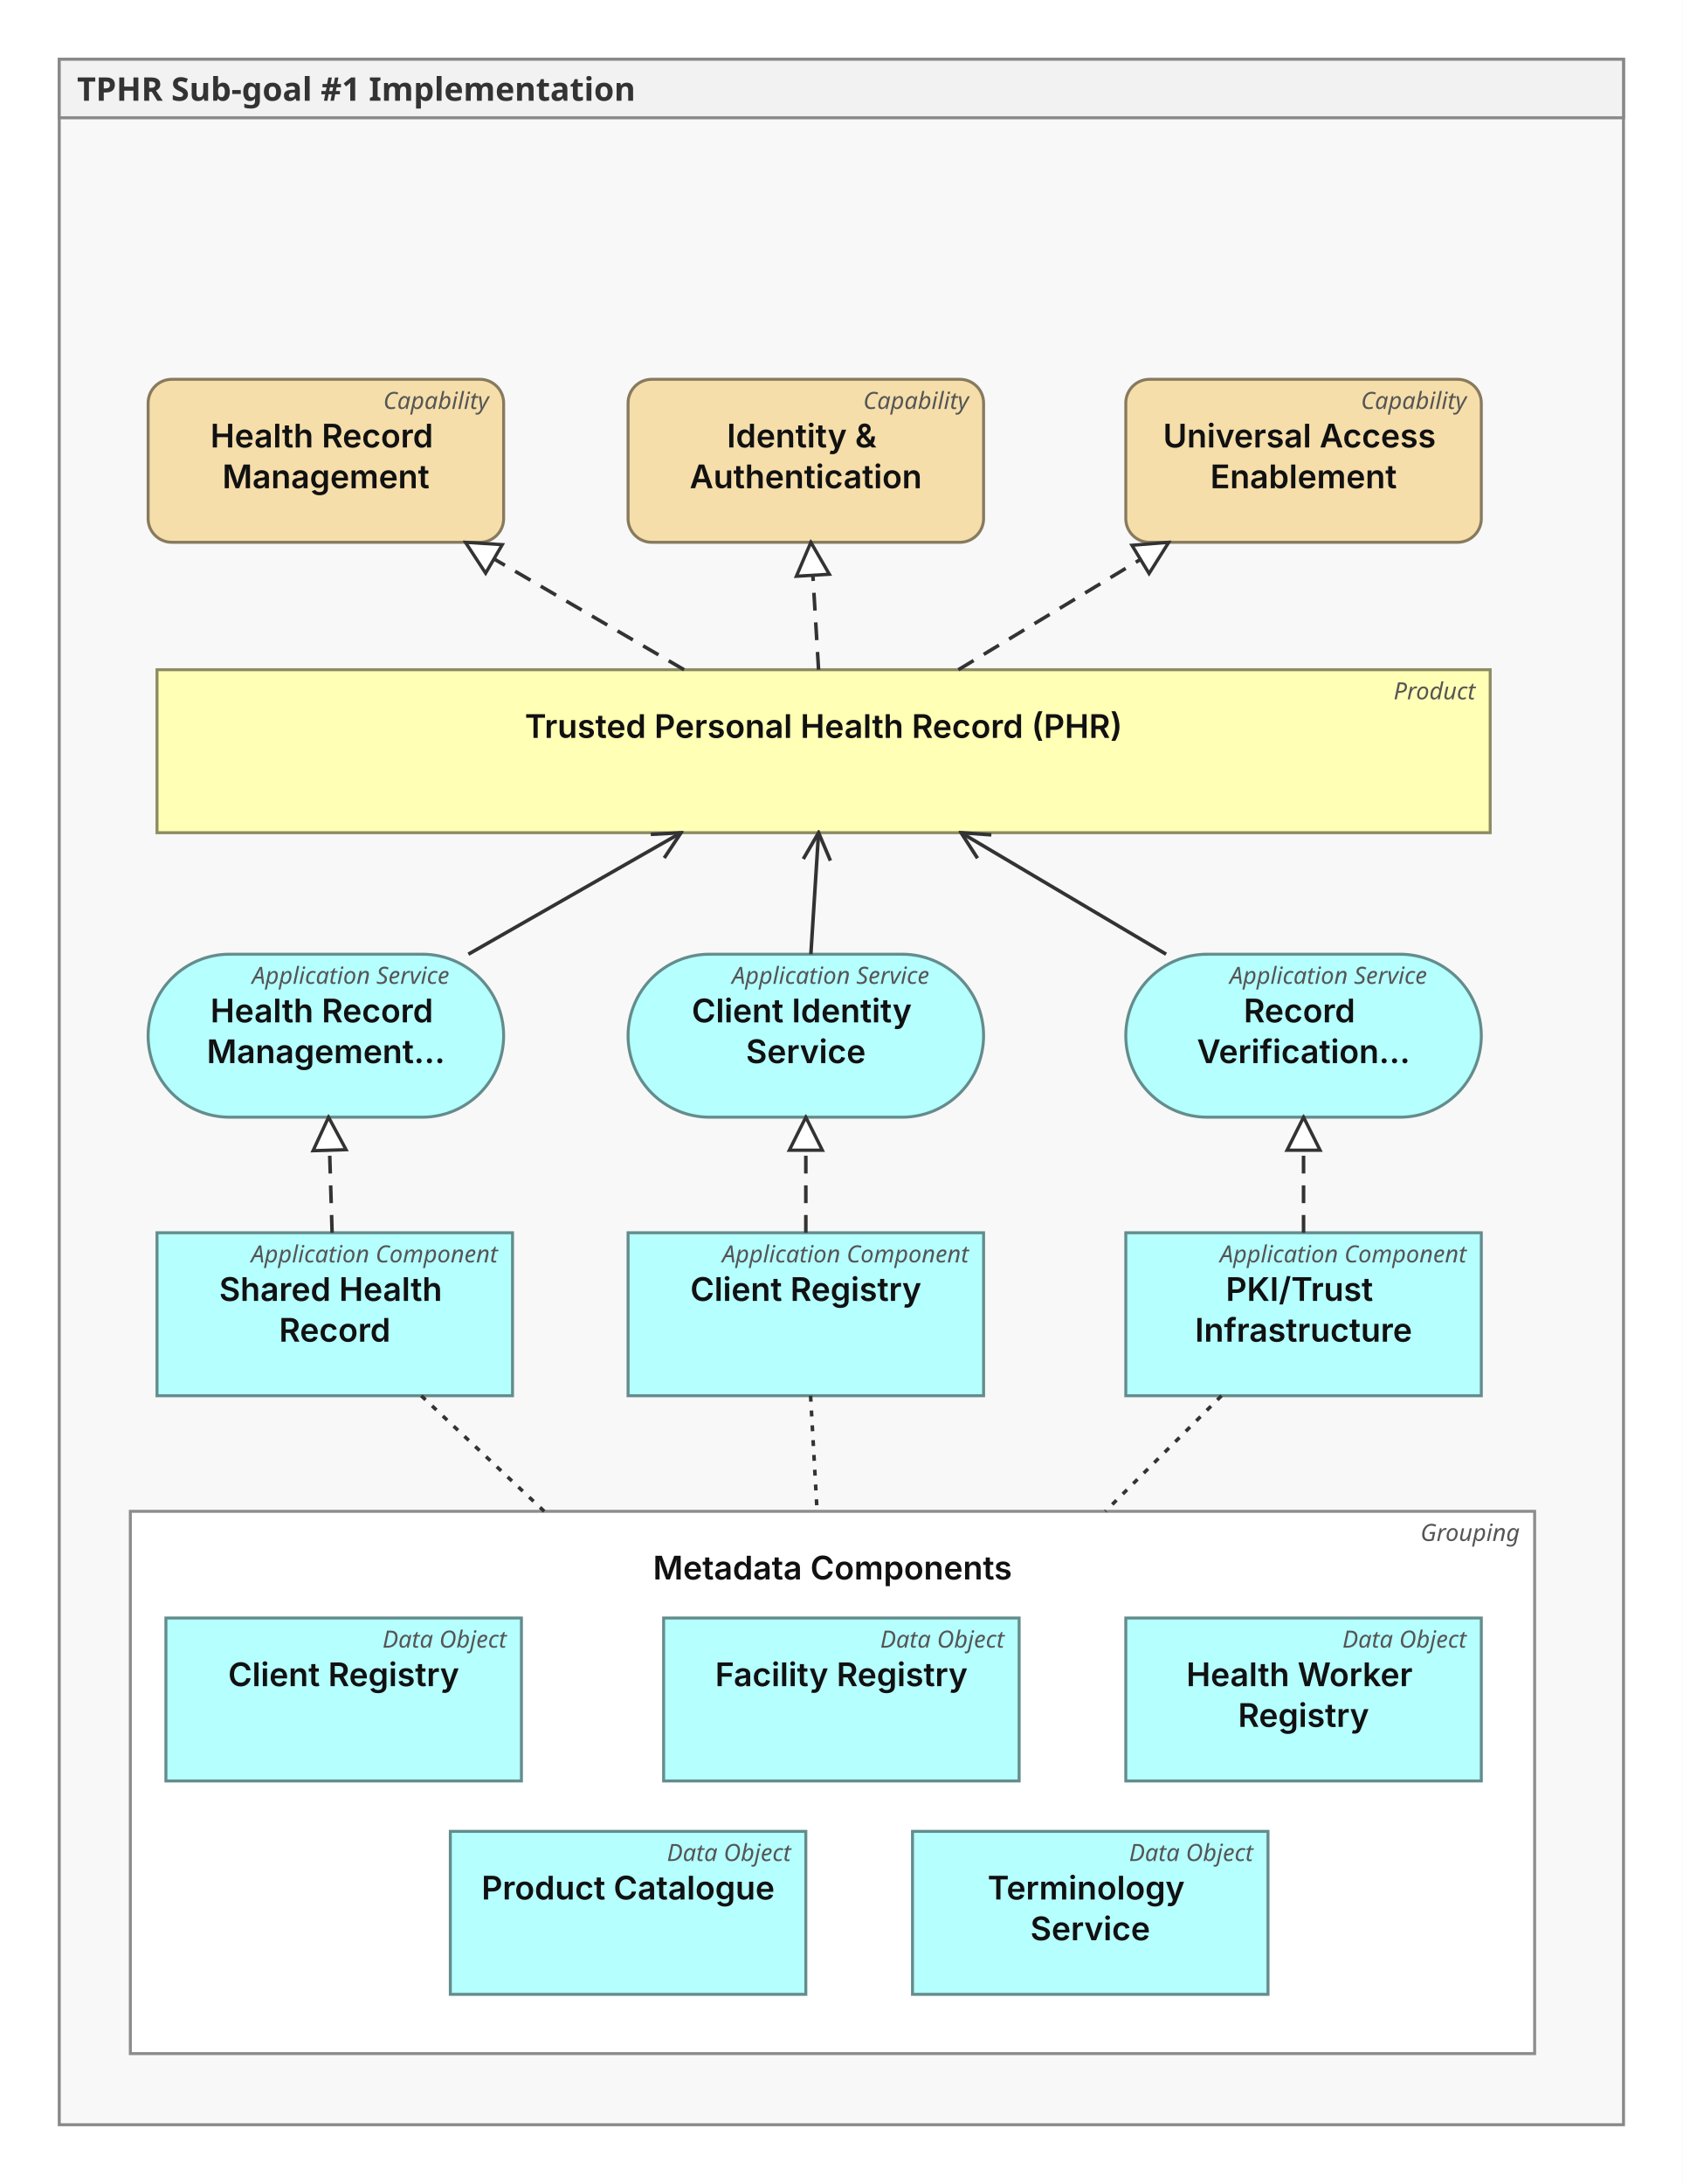
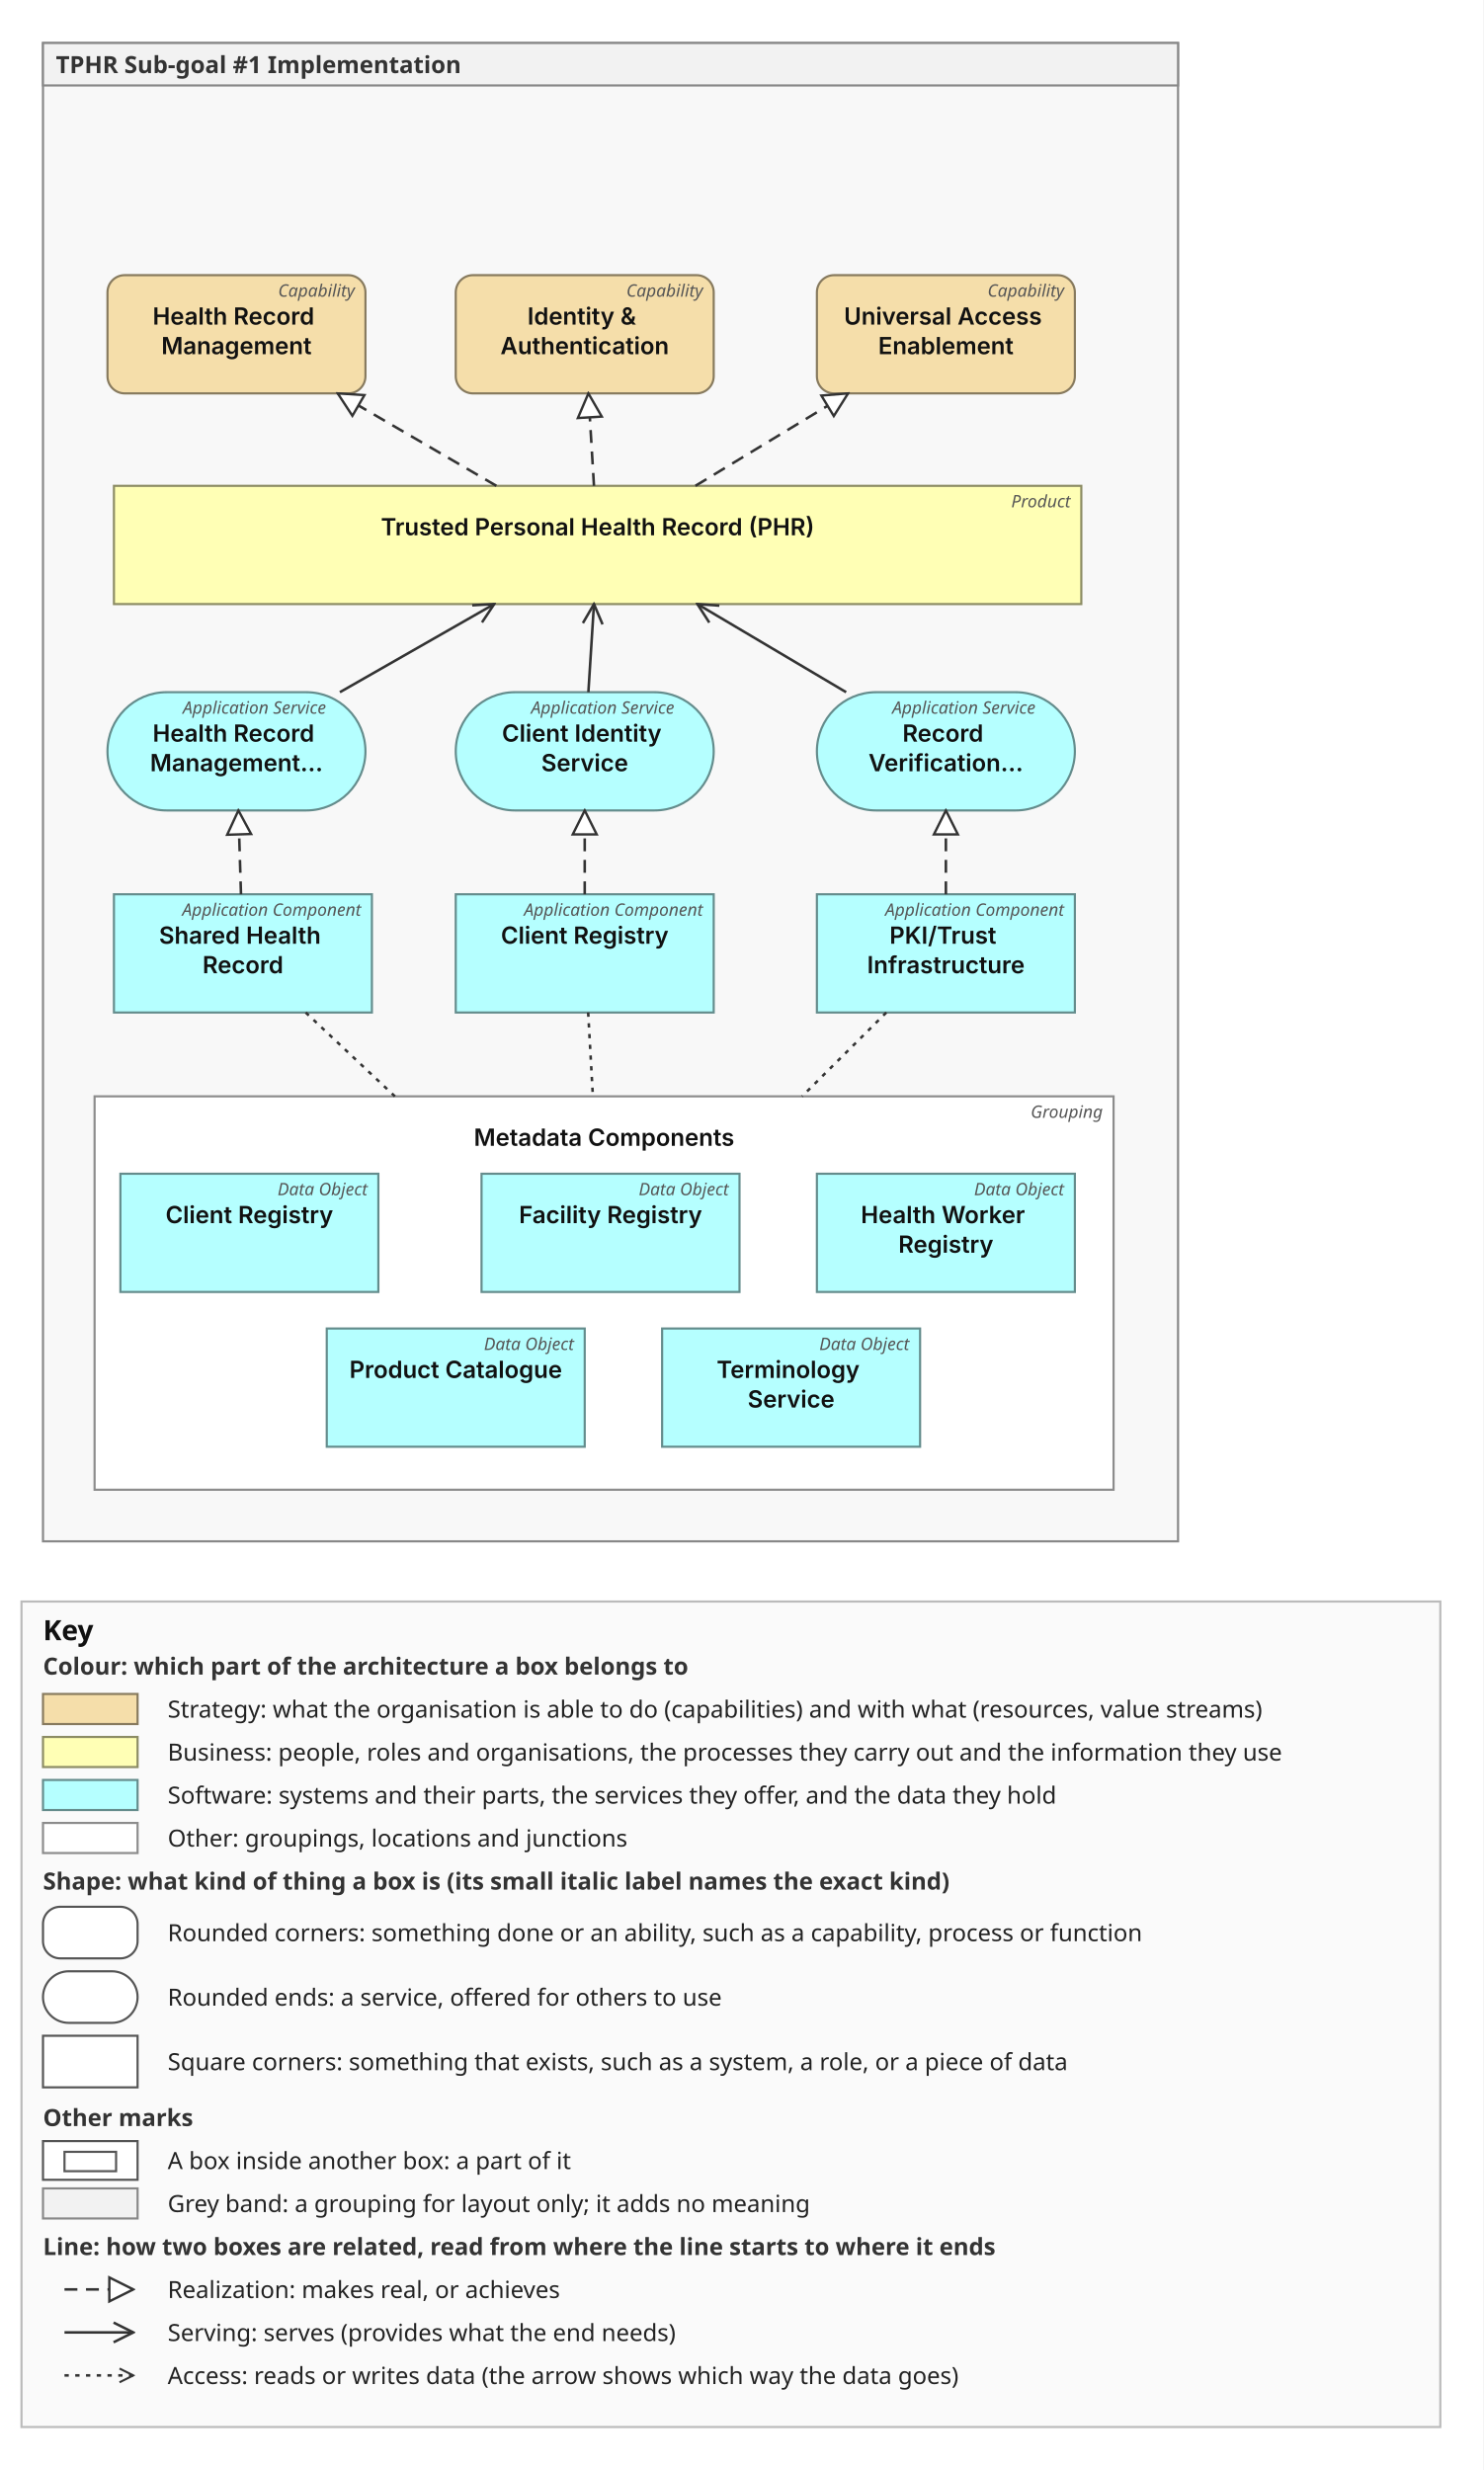
- <svg xmlns="http://www.w3.org/2000/svg" viewBox="258 109 568 737" width="568" height="737" role="img" aria-labelledby="av-title">
+ <svg xmlns="http://www.w3.org/2000/svg" viewBox="258 109 690 1149" width="690" height="1149" role="img" aria-labelledby="av-title">
  <style>
.av-name{font:600 11px system-ui,-apple-system,"Segoe UI",sans-serif;fill:#111}
.av-type{font:italic 8px system-ui,sans-serif;fill:#555}
.av-group{font:600 11px system-ui,sans-serif;fill:#333}
.av-note{font:10px system-ui,sans-serif;fill:#222}
+ .av-key{font:11px system-ui,sans-serif;fill:#222}
+ .av-keyh{font:600 11px system-ui,sans-serif;fill:#333}
+ .av-keyt{font:700 13px system-ui,sans-serif;fill:#111}
.av-rel{font:9px system-ui,sans-serif;fill:#333;paint-order:stroke;stroke:#fff;stroke-width:3px}
a:hover rect,a:hover polygon,a:focus rect,a:focus polygon{stroke:#06c;stroke-width:2.5}
</style>
  <defs>
    <marker id="arrow-open" viewBox="0 0 12 12" refX="11" refY="6" markerWidth="11" markerHeight="11" orient="auto-start-reverse" markerUnits="userSpaceOnUse">
      <path d="M1 1 L11 6 L1 11" fill="none" stroke="#333" stroke-width="1.3" />
    </marker>
    <marker id="arrow-filled" viewBox="0 0 12 12" refX="11" refY="6" markerWidth="11" markerHeight="11" orient="auto-start-reverse" markerUnits="userSpaceOnUse">
      <path d="M1 1 L11 6 L1 11 Z" fill="#333" />
    </marker>
    <marker id="arrow-small" viewBox="0 0 10 10" refX="9" refY="5" markerWidth="8" markerHeight="8" orient="auto-start-reverse" markerUnits="userSpaceOnUse">
      <path d="M1 1 L9 5 L1 9" fill="none" stroke="#333" stroke-width="1.2" />
    </marker>
    <marker id="triangle-hollow" viewBox="0 0 14 14" refX="13" refY="7" markerWidth="13" markerHeight="13" orient="auto-start-reverse" markerUnits="userSpaceOnUse">
      <path d="M1 1 L13 7 L1 13 Z" fill="#fff" stroke="#333" stroke-width="1.2" />
    </marker>
    <marker id="diamond-filled" viewBox="0 0 16 10" refX="1" refY="5" markerWidth="16" markerHeight="10" orient="auto-start-reverse" markerUnits="userSpaceOnUse">
      <path d="M1 5 L8 1 L15 5 L8 9 Z" fill="#333" />
    </marker>
    <marker id="diamond-hollow" viewBox="0 0 16 10" refX="1" refY="5" markerWidth="16" markerHeight="10" orient="auto-start-reverse" markerUnits="userSpaceOnUse">
      <path d="M1 5 L8 1 L15 5 L8 9 Z" fill="#fff" stroke="#333" stroke-width="1.2" />
    </marker>
    <marker id="dot" viewBox="0 0 8 8" refX="4" refY="4" markerWidth="7" markerHeight="7" orient="auto" markerUnits="userSpaceOnUse">
      <circle cx="4" cy="4" r="3.2" fill="#333" />
    </marker>
    <pattern id="missing" width="8" height="8" patternUnits="userSpaceOnUse" patternTransform="rotate(45)">
      <rect width="8" height="8" fill="#fff" />
      <line x1="0" y1="0" x2="0" y2="8" stroke="#d33" stroke-width="2" />
    </pattern>
  </defs>
-   <rect x="258" y="109" width="568" height="737" fill="#fff" />
+   <rect x="258" y="109" width="690" height="1149" fill="#fff" />
  <g class="av-g">
    <rect x="278" y="129" width="528" height="697" fill="#f2f2f2" fill-opacity=".55" stroke="#888" />
    <rect x="278" y="129" width="528" height="19.75" fill="#f2f2f2" stroke="#888" />
    <text class="av-group" x="284" y="143">TPHR Sub-goal #1 Implementation</text>
  </g>
-   <a href="../../../en/dpi-h-ra/archimate/0.2.0-draft.1/elements/id-38ecb0396c034d6ea3fb5eed5ff5764f/" target="_top">
+   <a href="../../../en/dpi-h-ra/archimate/0.2.0-draft.1/elements/client-registry-38ec/" target="_top">
    <rect x="470" y="525" width="120" height="55" fill="#b5ffff" stroke="#648c8c" stroke-width="1" />
    <text class="av-type" x="585" y="535" text-anchor="end">Application Component</text>
    <text class="av-name" x="530" y="548" text-anchor="middle">
      <tspan x="530" dy="0">Client Registry</tspan>
    </text>
  </a>
-   <a href="../../../en/dpi-h-ra/archimate/0.2.0-draft.1/elements/id-0d5ff93d0cad4f7693b1f14f4ffd76d7/" target="_top">
+   <a href="../../../en/dpi-h-ra/archimate/0.2.0-draft.1/elements/pki-trust-infrastructure-0d5f/" target="_top">
    <rect x="638" y="525" width="120" height="55" fill="#b5ffff" stroke="#648c8c" stroke-width="1" />
    <text class="av-type" x="753" y="535" text-anchor="end">Application Component</text>
    <text class="av-name" x="698" y="548" text-anchor="middle">
      <tspan x="698" dy="0">PKI/Trust</tspan>
      <tspan x="698" dy="13.75">Infrastructure</tspan>
    </text>
  </a>
-   <a href="../../../en/dpi-h-ra/archimate/0.2.0-draft.1/elements/id-4e71b7c7b7084f5a87a9762d5a9b01b9/" target="_top">
+   <a href="../../../en/dpi-h-ra/archimate/0.2.0-draft.1/elements/metadata-components/" target="_top">
    <rect x="302" y="619" width="474" height="183" fill="#ffffff" stroke="#8c8c8c" stroke-width="1" />
    <text class="av-type" x="771" y="629" text-anchor="end">Grouping</text>
    <text class="av-name" x="539" y="642" text-anchor="middle">
      <tspan x="539" dy="0">Metadata Components</tspan>
    </text>
  </a>
-   <a href="../../../en/dpi-h-ra/archimate/0.2.0-draft.1/elements/id-99a102a22e3e4449ac5b6fa4952ed171/" target="_top">
+   <a href="../../../en/dpi-h-ra/archimate/0.2.0-draft.1/elements/terminology-service-99a1/" target="_top">
    <rect x="566" y="727" width="120" height="55" fill="#b5ffff" stroke="#648c8c" stroke-width="1" />
    <text class="av-type" x="681" y="737" text-anchor="end">Data Object</text>
    <text class="av-name" x="626" y="750" text-anchor="middle">
      <tspan x="626" dy="0">Terminology</tspan>
      <tspan x="626" dy="13.75">Service</tspan>
    </text>
  </a>
-   <a href="../../../en/dpi-h-ra/archimate/0.2.0-draft.1/elements/id-4a42a4149484497bac1454c98f5c8733/" target="_top">
+   <a href="../../../en/dpi-h-ra/archimate/0.2.0-draft.1/elements/product-catalogue/" target="_top">
    <rect x="410" y="727" width="120" height="55" fill="#b5ffff" stroke="#648c8c" stroke-width="1" />
    <text class="av-type" x="525" y="737" text-anchor="end">Data Object</text>
    <text class="av-name" x="470" y="750" text-anchor="middle">
      <tspan x="470" dy="0">Product Catalogue</tspan>
    </text>
  </a>
-   <a href="../../../en/dpi-h-ra/archimate/0.2.0-draft.1/elements/id-44d8e038b0254e02b4058e5d0a154ee2/" target="_top">
+   <a href="../../../en/dpi-h-ra/archimate/0.2.0-draft.1/elements/client-registry-44d8/" target="_top">
    <rect x="314" y="655" width="120" height="55" fill="#b5ffff" stroke="#648c8c" stroke-width="1" />
    <text class="av-type" x="429" y="665" text-anchor="end">Data Object</text>
    <text class="av-name" x="374" y="678" text-anchor="middle">
      <tspan x="374" dy="0">Client Registry</tspan>
    </text>
  </a>
-   <a href="../../../en/dpi-h-ra/archimate/0.2.0-draft.1/elements/id-4754e1a587a84ba28733fb0523c2a888/" target="_top">
+   <a href="../../../en/dpi-h-ra/archimate/0.2.0-draft.1/elements/facility-registry-4754/" target="_top">
    <rect x="482" y="655" width="120" height="55" fill="#b5ffff" stroke="#648c8c" stroke-width="1" />
    <text class="av-type" x="597" y="665" text-anchor="end">Data Object</text>
    <text class="av-name" x="542" y="678" text-anchor="middle">
      <tspan x="542" dy="0">Facility Registry</tspan>
    </text>
  </a>
-   <a href="../../../en/dpi-h-ra/archimate/0.2.0-draft.1/elements/id-7554c348b3d542848841d19710191a3d/" target="_top">
+   <a href="../../../en/dpi-h-ra/archimate/0.2.0-draft.1/elements/health-worker-registry/" target="_top">
    <rect x="638" y="655" width="120" height="55" fill="#b5ffff" stroke="#648c8c" stroke-width="1" />
    <text class="av-type" x="753" y="665" text-anchor="end">Data Object</text>
    <text class="av-name" x="698" y="678" text-anchor="middle">
      <tspan x="698" dy="0">Health Worker</tspan>
      <tspan x="698" dy="13.75">Registry</tspan>
    </text>
  </a>
-   <a href="../../../en/dpi-h-ra/archimate/0.2.0-draft.1/elements/id-6866900e5fbf48568766c1645cbd05d1/" target="_top">
+   <a href="../../../en/dpi-h-ra/archimate/0.2.0-draft.1/elements/shared-health-record-6866/" target="_top">
    <rect x="311" y="525" width="120" height="55" fill="#b5ffff" stroke="#648c8c" stroke-width="1" />
    <text class="av-type" x="426" y="535" text-anchor="end">Application Component</text>
    <text class="av-name" x="371" y="548" text-anchor="middle">
      <tspan x="371" dy="0">Shared Health</tspan>
      <tspan x="371" dy="13.75">Record</tspan>
    </text>
  </a>
-   <a href="../../../en/dpi-h-ra/archimate/0.2.0-draft.1/elements/id-0ced46147cfc4ee8b077034e4fb064be/" target="_top">
+   <a href="../../../en/dpi-h-ra/archimate/0.2.0-draft.1/elements/client-identity-service-0ced/" target="_top">
    <rect x="470" y="431" width="120" height="55" rx="27.5" fill="#b5ffff" stroke="#648c8c" stroke-width="1" />
    <text class="av-type" x="571.667" y="441" text-anchor="end">Application Service</text>
    <text class="av-name" x="530" y="454" text-anchor="middle">
      <tspan x="530" dy="0">Client Identity</tspan>
      <tspan x="530" dy="13.75">Service</tspan>
    </text>
  </a>
-   <a href="../../../en/dpi-h-ra/archimate/0.2.0-draft.1/elements/id-fe81680d755d4948ab17c13dd1364632/" target="_top">
+   <a href="../../../en/dpi-h-ra/archimate/0.2.0-draft.1/elements/record-verification-service-fe81/" target="_top">
    <rect x="638" y="431" width="120" height="55" rx="27.5" fill="#b5ffff" stroke="#648c8c" stroke-width="1" />
    <text class="av-type" x="739.667" y="441" text-anchor="end">Application Service</text>
    <text class="av-name" x="698" y="454" text-anchor="middle">
      <tspan x="698" dy="0">Record</tspan>
      <tspan x="698" dy="13.75">Verification…</tspan>
    </text>
  </a>
-   <a href="../../../en/dpi-h-ra/archimate/0.2.0-draft.1/elements/id-64d4ce834c4d4e14a1c1e4ba95294ff2/" target="_top">
+   <a href="../../../en/dpi-h-ra/archimate/0.2.0-draft.1/elements/health-record-management-64d4/" target="_top">
    <rect x="308" y="237" width="120" height="55" rx="8" fill="#f5deaa" stroke="#877a5e" stroke-width="1" />
    <text class="av-type" x="423" y="247" text-anchor="end">Capability</text>
    <text class="av-name" x="368" y="260" text-anchor="middle">
      <tspan x="368" dy="0">Health Record</tspan>
      <tspan x="368" dy="13.75">Management</tspan>
    </text>
  </a>
-   <a href="../../../en/dpi-h-ra/archimate/0.2.0-draft.1/elements/id-f56db522aa8b452e89c3f3c4a897e871/" target="_top">
+   <a href="../../../en/dpi-h-ra/archimate/0.2.0-draft.1/elements/identity-authentication-f56d/" target="_top">
    <rect x="470" y="237" width="120" height="55" rx="8" fill="#f5deaa" stroke="#877a5e" stroke-width="1" />
    <text class="av-type" x="585" y="247" text-anchor="end">Capability</text>
    <text class="av-name" x="530" y="260" text-anchor="middle">
      <tspan x="530" dy="0">Identity &amp;</tspan>
      <tspan x="530" dy="13.75">Authentication</tspan>
    </text>
  </a>
-   <a href="../../../en/dpi-h-ra/archimate/0.2.0-draft.1/elements/id-988039459490443a94db25a0a3b3739a/" target="_top">
+   <a href="../../../en/dpi-h-ra/archimate/0.2.0-draft.1/elements/universal-access-enablement-9880/" target="_top">
    <rect x="638" y="237" width="120" height="55" rx="8" fill="#f5deaa" stroke="#877a5e" stroke-width="1" />
    <text class="av-type" x="753" y="247" text-anchor="end">Capability</text>
    <text class="av-name" x="698" y="260" text-anchor="middle">
      <tspan x="698" dy="0">Universal Access</tspan>
      <tspan x="698" dy="13.75">Enablement</tspan>
    </text>
  </a>
-   <a href="../../../en/dpi-h-ra/archimate/0.2.0-draft.1/elements/id-ce0b8b643b1841c18ac7c1fd333cc77c/" target="_top">
+   <a href="../../../en/dpi-h-ra/archimate/0.2.0-draft.1/elements/trusted-personal-health-record-phr/" target="_top">
    <rect x="311" y="335" width="450" height="55" fill="#ffffb5" stroke="#8c8c64" stroke-width="1" />
    <text class="av-type" x="756" y="345" text-anchor="end">Product</text>
    <text class="av-name" x="536" y="358" text-anchor="middle">
      <tspan x="536" dy="0">Trusted Personal Health Record (PHR)</tspan>
    </text>
  </a>
-   <a href="../../../en/dpi-h-ra/archimate/0.2.0-draft.1/elements/id-b43c35cada4340d59afd541fb85600a8/" target="_top">
+   <a href="../../../en/dpi-h-ra/archimate/0.2.0-draft.1/elements/health-record-management-service-b43c/" target="_top">
    <rect x="308" y="431" width="120" height="55" rx="27.5" fill="#b5ffff" stroke="#648c8c" stroke-width="1" />
    <text class="av-type" x="409.667" y="441" text-anchor="end">Application Service</text>
    <text class="av-name" x="368" y="454" text-anchor="middle">
      <tspan x="368" dy="0">Health Record</tspan>
      <tspan x="368" dy="13.75">Management…</tspan>
    </text>
  </a>
  <a href="../../../en/dpi-h-ra/archimate/0.2.0-draft.1/relationships/id-a8ff6584f0d54e6cb792551c6ea88aee/" target="_top">
    <path d="M530 525 L530 486" fill="none" stroke="#333" stroke-width="1.2" stroke-dasharray="6 4" marker-end="url(#triangle-hollow)" />
    <path d="M530 525 L530 486" fill="none" stroke="transparent" stroke-width="8" />
  </a>
  <a href="../../../en/dpi-h-ra/archimate/0.2.0-draft.1/relationships/id-82148a834ef249a7bb9d80fb5ccb2ad0/" target="_top">
    <path d="M531.6 580 L533.8 619" fill="none" stroke="#333" stroke-width="1.2" stroke-dasharray="2 3" />
    <path d="M531.6 580 L533.8 619" fill="none" stroke="transparent" stroke-width="8" />
  </a>
  <a href="../../../en/dpi-h-ra/archimate/0.2.0-draft.1/relationships/id-a4e36136dd7b476798a2a38ccbb4002e/" target="_top">
    <path d="M670.3 580 L631.1 619" fill="none" stroke="#333" stroke-width="1.2" stroke-dasharray="2 3" />
    <path d="M670.3 580 L631.1 619" fill="none" stroke="transparent" stroke-width="8" />
  </a>
  <a href="../../../en/dpi-h-ra/archimate/0.2.0-draft.1/relationships/id-2627671aa4e34225bbd52b11fc615763/" target="_top">
    <path d="M698 525 L698 486" fill="none" stroke="#333" stroke-width="1.2" stroke-dasharray="6 4" marker-end="url(#triangle-hollow)" />
    <path d="M698 525 L698 486" fill="none" stroke="transparent" stroke-width="8" />
  </a>
  <a href="../../../en/dpi-h-ra/archimate/0.2.0-draft.1/relationships/id-c0dd6c668ad148a38393dd890f584e44/" target="_top">
    <path d="M400.2 580 L441.7 619" fill="none" stroke="#333" stroke-width="1.2" stroke-dasharray="2 3" />
    <path d="M400.2 580 L441.7 619" fill="none" stroke="transparent" stroke-width="8" />
  </a>
  <a href="../../../en/dpi-h-ra/archimate/0.2.0-draft.1/relationships/id-52961669ebde41cea86a3bbd685b4a1b/" target="_top">
    <path d="M370.1 525 L368.9 486" fill="none" stroke="#333" stroke-width="1.2" stroke-dasharray="6 4" marker-end="url(#triangle-hollow)" />
    <path d="M370.1 525 L368.9 486" fill="none" stroke="transparent" stroke-width="8" />
  </a>
  <a href="../../../en/dpi-h-ra/archimate/0.2.0-draft.1/relationships/id-acc5cc6de2c94968a6845db6df987779/" target="_top">
    <path d="M531.7 431 L534.3 390" fill="none" stroke="#333" stroke-width="1.2" marker-end="url(#arrow-open)" />
    <path d="M531.7 431 L534.3 390" fill="none" stroke="transparent" stroke-width="8" />
  </a>
  <a href="../../../en/dpi-h-ra/archimate/0.2.0-draft.1/relationships/id-874aa3c7f9a445dfb319c96473e172f9/" target="_top">
    <path d="M651.6 431 L582.4 390" fill="none" stroke="#333" stroke-width="1.2" marker-end="url(#arrow-open)" />
    <path d="M651.6 431 L582.4 390" fill="none" stroke="transparent" stroke-width="8" />
  </a>
  <a href="../../../en/dpi-h-ra/archimate/0.2.0-draft.1/relationships/id-c93f5c0df8fb4c5cbca759404e61d046/" target="_top">
    <path d="M534.3 335 L531.7 292" fill="none" stroke="#333" stroke-width="1.2" stroke-dasharray="6 4" marker-end="url(#triangle-hollow)" />
    <path d="M534.3 335 L531.7 292" fill="none" stroke="transparent" stroke-width="8" />
  </a>
  <a href="../../../en/dpi-h-ra/archimate/0.2.0-draft.1/relationships/id-d3a4ef8f655a407287c045b3eeca15e5/" target="_top">
    <path d="M488.9 335 L415.1 292" fill="none" stroke="#333" stroke-width="1.2" stroke-dasharray="6 4" marker-end="url(#triangle-hollow)" />
    <path d="M488.9 335 L415.1 292" fill="none" stroke="transparent" stroke-width="8" />
  </a>
  <a href="../../../en/dpi-h-ra/archimate/0.2.0-draft.1/relationships/id-7ce6de3aab7047cca2617d7236bb82cb/" target="_top">
    <path d="M581.5 335 L652.5 292" fill="none" stroke="#333" stroke-width="1.2" stroke-dasharray="6 4" marker-end="url(#triangle-hollow)" />
    <path d="M581.5 335 L652.5 292" fill="none" stroke="transparent" stroke-width="8" />
  </a>
  <a href="../../../en/dpi-h-ra/archimate/0.2.0-draft.1/relationships/id-55708bdaa5864c9c9c3e2de20ba16f86/" target="_top">
    <path d="M416.1 431 L487.9 390" fill="none" stroke="#333" stroke-width="1.2" marker-end="url(#arrow-open)" />
    <path d="M416.1 431 L487.9 390" fill="none" stroke="transparent" stroke-width="8" />
  </a>
+   <g class="av-legend">
+     <rect x="268" y="854" width="660" height="384" fill="#fafafa" stroke="#bbb" />
+     <text class="av-keyt" x="278" y="872">Key</text>
+     <text class="av-keyh" x="278" y="888">Colour: which part of the architecture a box belongs to</text>
+     <rect x="278" y="897" width="44" height="14" fill="#f5deaa" stroke="#877a5e" />
+     <text class="av-key" x="336" y="908">Strategy: what the organisation is able to do (capabilities) and with what (resources, value streams)</text>
+     <rect x="278" y="917" width="44" height="14" fill="#ffffb5" stroke="#8c8c64" />
+     <text class="av-key" x="336" y="928">Business: people, roles and organisations, the processes they carry out and the information they use</text>
+     <rect x="278" y="937" width="44" height="14" fill="#b5ffff" stroke="#648c8c" />
+     <text class="av-key" x="336" y="948">Software: systems and their parts, the services they offer, and the data they hold</text>
+     <rect x="278" y="957" width="44" height="14" fill="#ffffff" stroke="#8c8c8c" />
+     <text class="av-key" x="336" y="968">Other: groupings, locations and junctions</text>
+     <text class="av-keyh" x="278" y="988">Shape: what kind of thing a box is (its small italic label names the exact kind)</text>
+     <rect x="278" y="996" width="44" height="24" rx="8" fill="#fff" stroke="#555" />
+     <text class="av-key" x="336" y="1012">Rounded corners: something done or an ability, such as a capability, process or function</text>
+     <rect x="278" y="1026" width="44" height="24" rx="12" fill="#fff" stroke="#555" />
+     <text class="av-key" x="336" y="1042">Rounded ends: a service, offered for others to use</text>
+     <rect x="278" y="1056" width="44" height="24" fill="#fff" stroke="#555" />
+     <text class="av-key" x="336" y="1072">Square corners: something that exists, such as a system, a role, or a piece of data</text>
+     <text class="av-keyh" x="278" y="1098">Other marks</text>
+     <rect x="278" y="1105" width="44" height="18" fill="#fff" stroke="#555" />
+     <rect x="288" y="1110" width="24" height="9" fill="#fff" stroke="#555" />
+     <text class="av-key" x="336" y="1118">A box inside another box: a part of it</text>
+     <rect x="278" y="1127" width="44" height="14" fill="#f2f2f2" stroke="#888" />
+     <text class="av-key" x="336" y="1138">Grey band: a grouping for layout only; it adds no meaning</text>
+     <text class="av-keyh" x="278" y="1158">Line: how two boxes are related, read from where the line starts to where it ends</text>
+     <path d="M288 1174 L320 1174" fill="none" stroke="#333" stroke-width="1.2" stroke-dasharray="6 4" marker-end="url(#triangle-hollow)" />
+     <text class="av-key" x="336" y="1178">Realization: makes real, or achieves</text>
+     <path d="M288 1194 L320 1194" fill="none" stroke="#333" stroke-width="1.2" marker-end="url(#arrow-open)" />
+     <text class="av-key" x="336" y="1198">Serving: serves (provides what the end needs)</text>
+     <path d="M288 1214 L320 1214" fill="none" stroke="#333" stroke-width="1.2" stroke-dasharray="2 3" marker-end="url(#arrow-small)" />
+     <text class="av-key" x="336" y="1218">Access: reads or writes data (the arrow shows which way the data goes)</text>
+   </g>
</svg>
